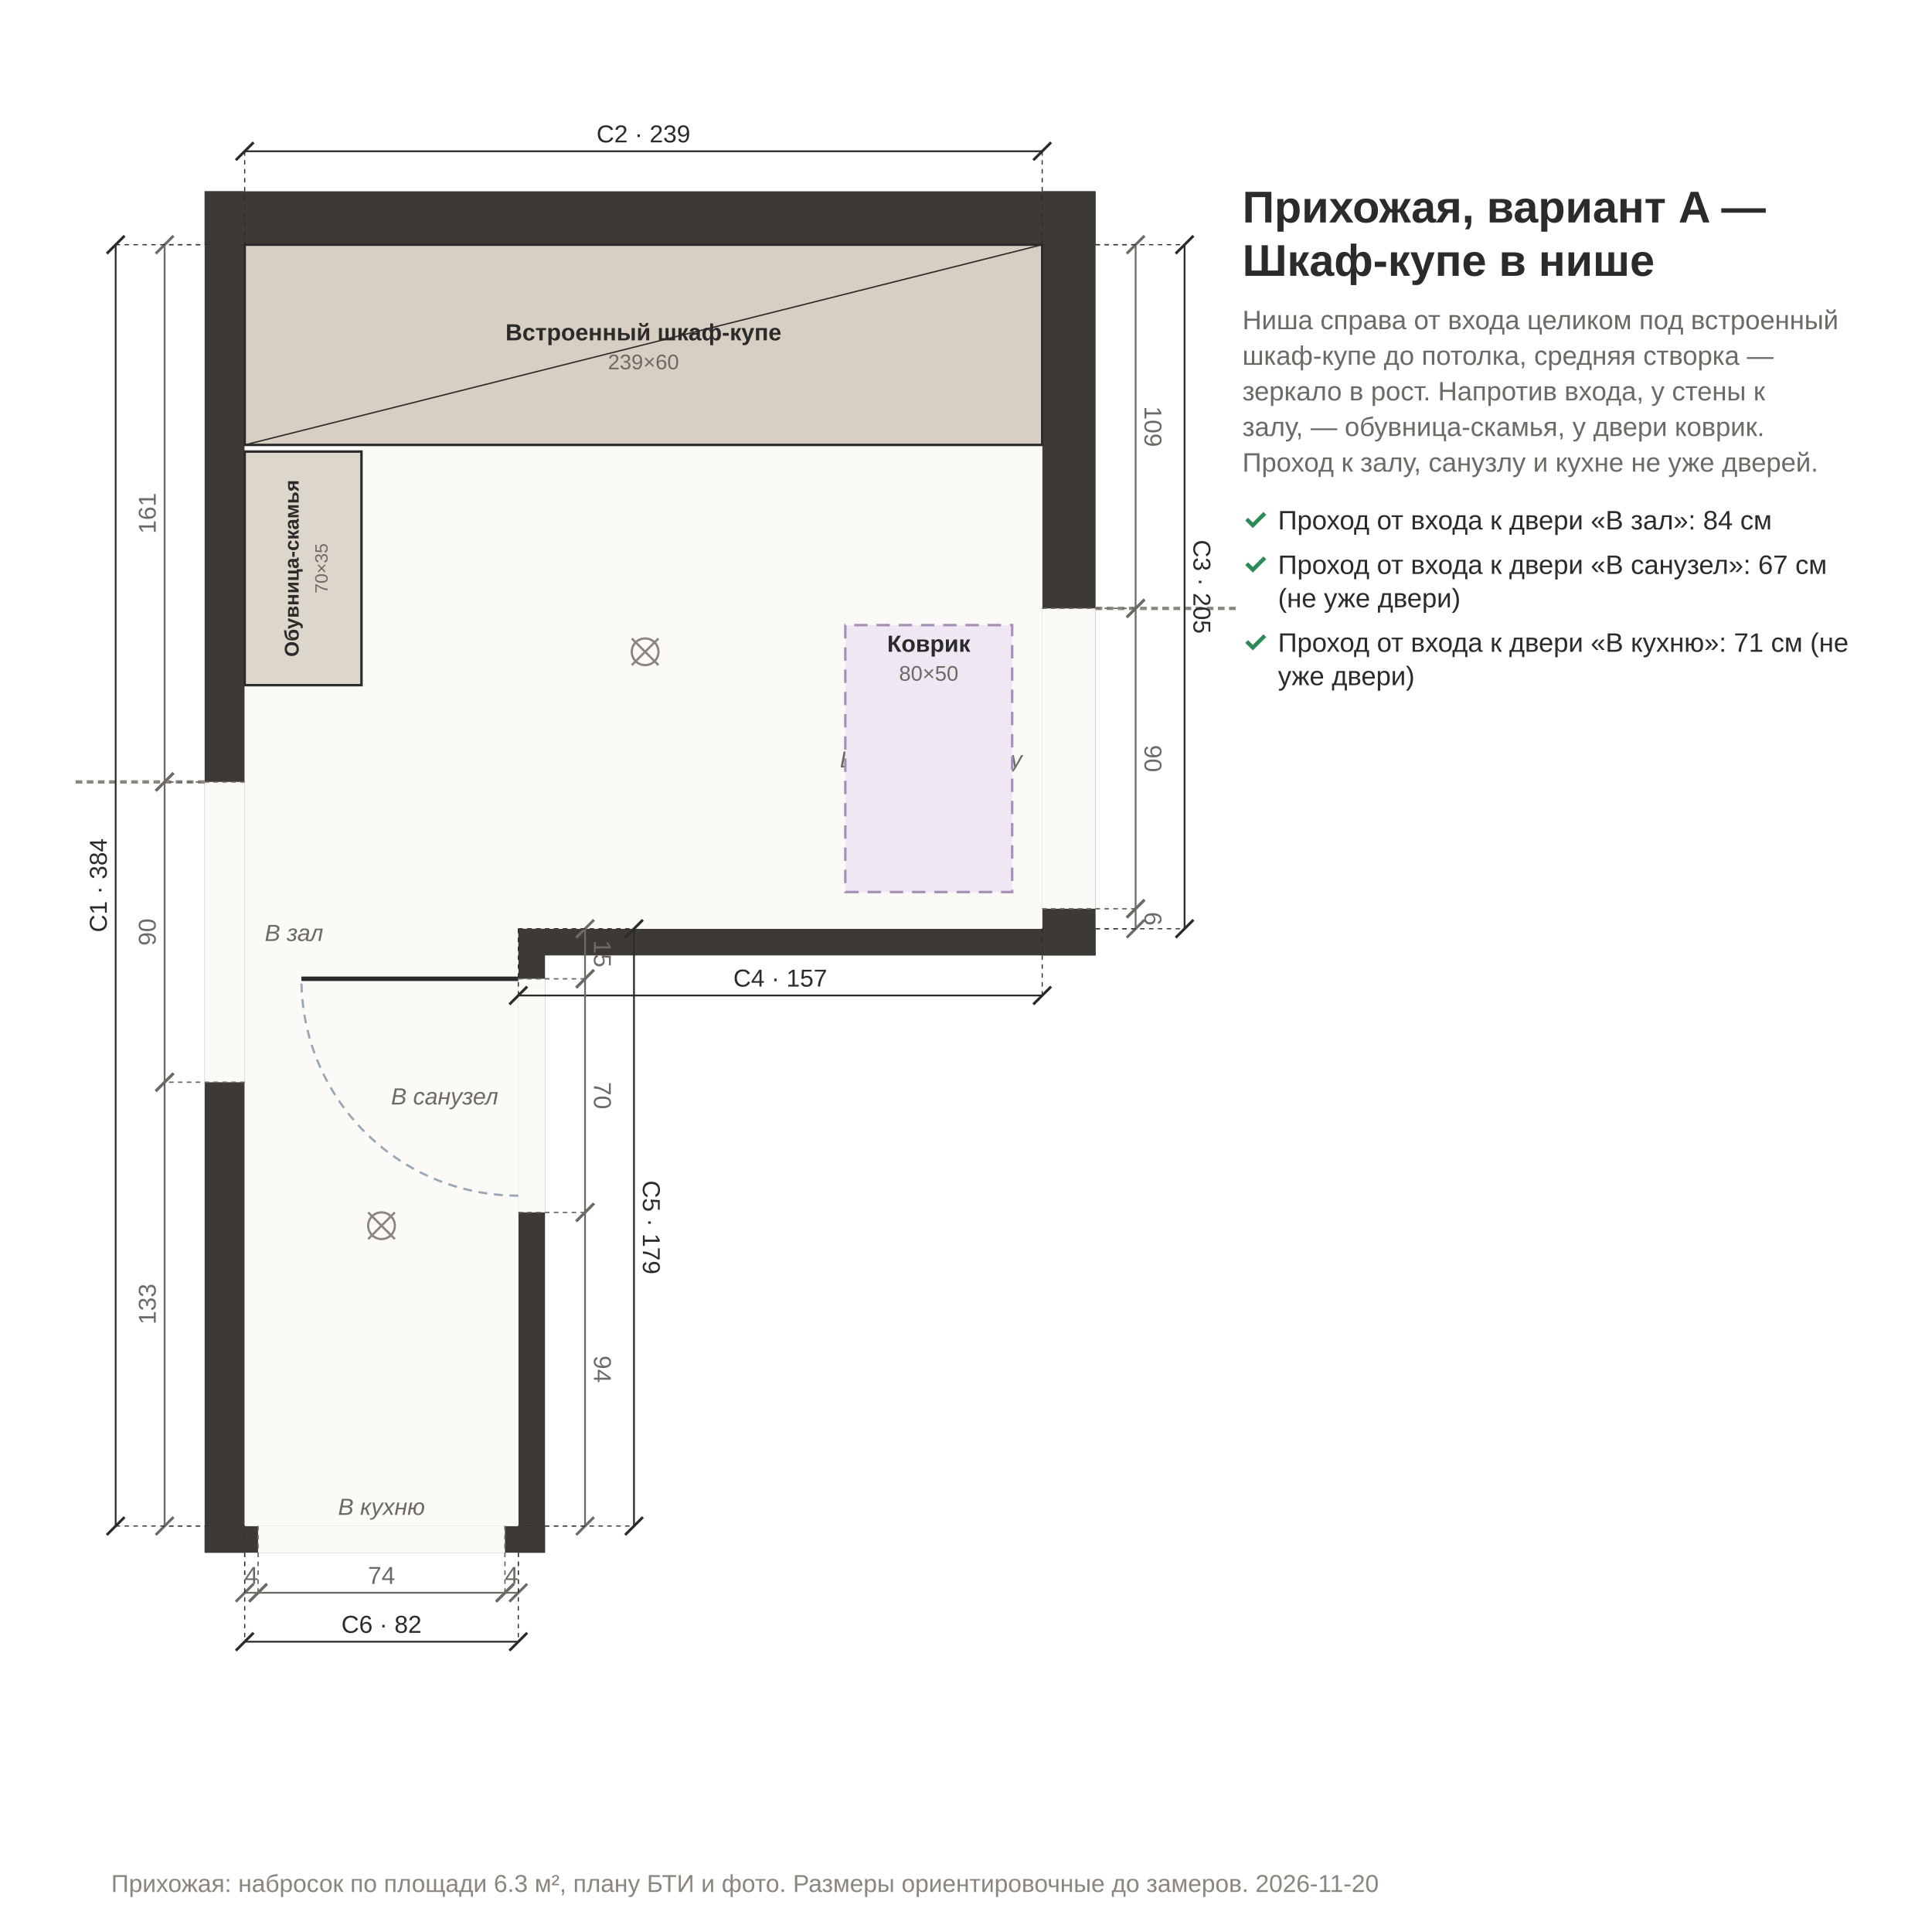
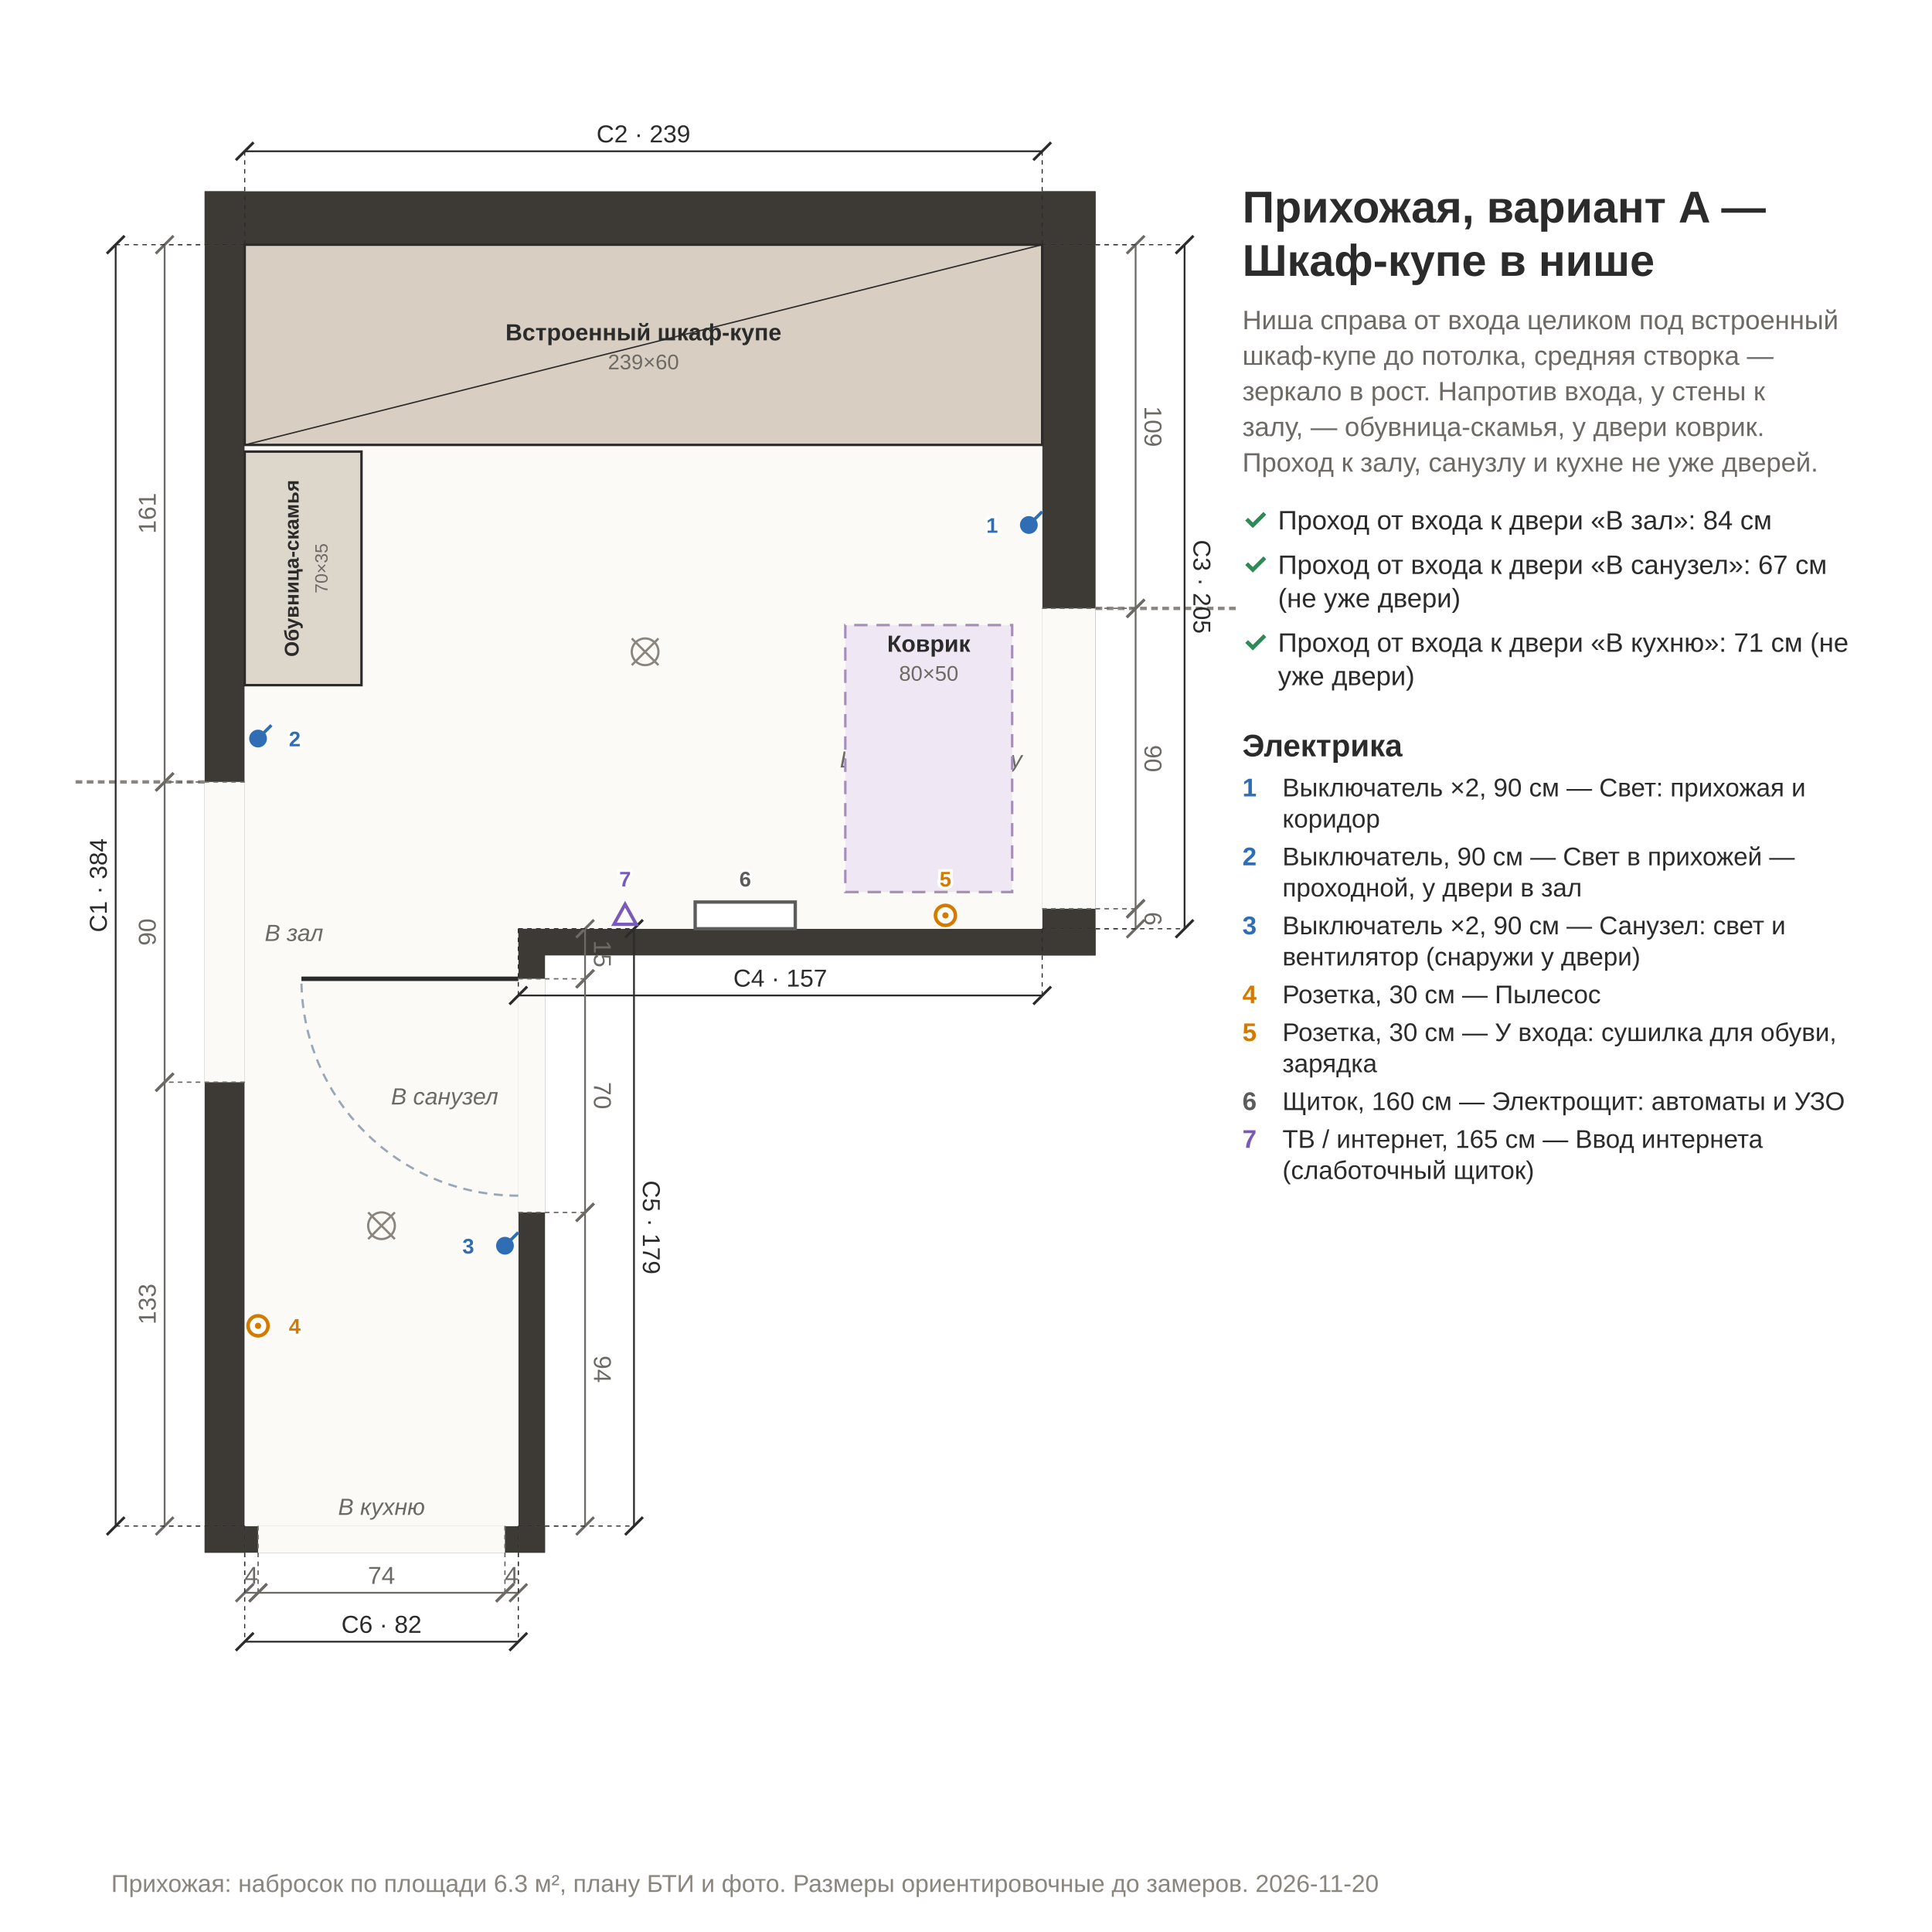
<svg xmlns="http://www.w3.org/2000/svg" width="868.5" height="868.5" viewBox="0 0 868.5 868.5" font-family="-apple-system, 'Helvetica Neue', Arial, sans-serif">
  <defs>
    <marker id="a-2e8b57" viewBox="0 0 10 10" refX="5" refY="5" markerWidth="5" markerHeight="5" orient="auto-start-reverse">
      <path d="M0,1 L9,5 L0,9 z" fill="#2e8b57" />
    </marker>
    <marker id="a-d48a00" viewBox="0 0 10 10" refX="5" refY="5" markerWidth="5" markerHeight="5" orient="auto-start-reverse">
      <path d="M0,1 L9,5 L0,9 z" fill="#d48a00" />
    </marker>
    <marker id="a-d23c2a" viewBox="0 0 10 10" refX="5" refY="5" markerWidth="5" markerHeight="5" orient="auto-start-reverse">
      <path d="M0,1 L9,5 L0,9 z" fill="#d23c2a" />
    </marker>
  </defs>
  <rect width="868.5" height="868.5" fill="#ffffff" />
  <polygon points="110.0,698.0 110.0,86.0 92.0,86.0 92.0,698.0" fill="#3d3a36" />
  <polygon points="92.0,110.0 492.5,110.0 492.5,86.0 92.0,86.0" fill="#3d3a36" />
  <polygon points="468.5,86.0 468.5,429.5 492.5,429.5 492.5,86.0" fill="#3d3a36" />
  <polygon points="492.5,417.5 221.0,417.5 221.0,429.5 492.5,429.5" fill="#3d3a36" />
  <polygon points="233.0,405.5 233.0,698.0 245.0,698.0 245.0,405.5" fill="#3d3a36" />
  <polygon points="245.0,686.0 92.0,686.0 92.0,698.0 245.0,698.0" fill="#3d3a36" />
  <polygon points="110.0,686.0 110.0,110.0 468.5,110.0 468.5,417.5 233.0,417.5 233.0,686.0" fill="#fbfaf7" />
  <polygon points="468.5,273.5 468.5,408.5 492.5,408.5 492.5,273.5" fill="#fbfaf7" />
  <line x1="492.5" y1="273.5" x2="556.25" y2="273.5" stroke="#8a857d" stroke-width="1.5" stroke-dasharray="3 2" />
  <text x="459.5" y="345" font-size="10.5" font-style="italic" fill="#6d6a65" text-anchor="end">Вход в квартиру</text>
  <polygon points="110.0,486.5 110.0,351.5 92.0,351.5 92.0,486.5" fill="#fbfaf7" />
  <line x1="92" y1="351.5" x2="32" y2="351.5" stroke="#8a857d" stroke-width="1.5" stroke-dasharray="3 2" />
  <text x="119" y="423" font-size="10.5" font-style="italic" fill="#6d6a65" text-anchor="start">В зал</text>
  <polygon points="233.0,440.0 233.0,545.0 245.0,545.0 245.0,440.0" fill="#fbfaf7" />
  <path d="M233,537.5 A97.5,97.5 0 0 1 135.5,440" fill="none" stroke="#9aa7b8" stroke-width="1" stroke-dasharray="4 3" />
  <line x1="233" y1="440" x2="135.5" y2="440" stroke="#2b2b2b" stroke-width="2" />
  <text x="224" y="496.5" font-size="10.5" font-style="italic" fill="#6d6a65" text-anchor="end">В санузел</text>
  <polygon points="227.0,686.0 116.0,686.0 116.0,698.0 227.0,698.0" fill="#fbfaf7" />
  <text x="171.5" y="681" font-size="10.5" font-style="italic" fill="#6d6a65" text-anchor="middle">В кухню</text>
  <circle cx="290" cy="293" r="6" fill="none" stroke="#8a857d" />
  <line x1="284" y1="287" x2="296" y2="299" stroke="#8a857d" />
  <line x1="284" y1="299" x2="296" y2="287" stroke="#8a857d" />
  <circle cx="171.5" cy="551" r="6" fill="none" stroke="#8a857d" />
  <line x1="165.5" y1="545" x2="177.5" y2="557" stroke="#8a857d" />
  <line x1="165.5" y1="557" x2="177.5" y2="545" stroke="#8a857d" />
  <g>
    <line x1="110" y1="686" x2="74" y2="686" stroke="#6d6a65" stroke-width="0.5" stroke-dasharray="2 2" />
    <line x1="110" y1="486.5" x2="74" y2="486.5" stroke="#6d6a65" stroke-width="0.5" stroke-dasharray="2 2" />
    <line x1="74" y1="686" x2="74" y2="486.5" stroke="#6d6a65" stroke-width="0.8" />
    <line x1="70" y1="690" x2="78" y2="682" stroke="#6d6a65" stroke-width="1.2" />
    <line x1="70" y1="490.5" x2="78" y2="482.5" stroke="#6d6a65" stroke-width="1.2" />
    <text x="74" y="586.25" dy="-4" font-size="11" fill="#6d6a65" text-anchor="middle" transform="rotate(-90 74 586.25)">133</text>
  </g>
  <g>
    <line x1="110" y1="486.5" x2="74" y2="486.5" stroke="#6d6a65" stroke-width="0.5" stroke-dasharray="2 2" />
    <line x1="110" y1="351.5" x2="74" y2="351.5" stroke="#6d6a65" stroke-width="0.5" stroke-dasharray="2 2" />
    <line x1="74" y1="486.5" x2="74" y2="351.5" stroke="#6d6a65" stroke-width="0.8" />
    <line x1="70" y1="490.5" x2="78" y2="482.5" stroke="#6d6a65" stroke-width="1.2" />
    <line x1="70" y1="355.5" x2="78" y2="347.5" stroke="#6d6a65" stroke-width="1.2" />
    <text x="74" y="419" dy="-4" font-size="11" fill="#6d6a65" text-anchor="middle" transform="rotate(-90 74 419)">90</text>
  </g>
  <g>
    <line x1="110" y1="351.5" x2="74" y2="351.5" stroke="#6d6a65" stroke-width="0.5" stroke-dasharray="2 2" />
    <line x1="110" y1="110" x2="74" y2="110" stroke="#6d6a65" stroke-width="0.5" stroke-dasharray="2 2" />
    <line x1="74" y1="351.5" x2="74" y2="110" stroke="#6d6a65" stroke-width="0.8" />
    <line x1="70" y1="355.5" x2="78" y2="347.5" stroke="#6d6a65" stroke-width="1.2" />
    <line x1="70" y1="114" x2="78" y2="106" stroke="#6d6a65" stroke-width="1.2" />
    <text x="74" y="230.75" dy="-4" font-size="11" fill="#6d6a65" text-anchor="middle" transform="rotate(-90 74 230.75)">161</text>
  </g>
  <g>
    <line x1="110" y1="686" x2="52" y2="686" stroke="#2b2b2b" stroke-width="0.5" stroke-dasharray="2 2" />
    <line x1="110" y1="110" x2="52" y2="110" stroke="#2b2b2b" stroke-width="0.5" stroke-dasharray="2 2" />
    <line x1="52" y1="686" x2="52" y2="110" stroke="#2b2b2b" stroke-width="0.8" />
    <line x1="48" y1="690" x2="56" y2="682" stroke="#2b2b2b" stroke-width="1.2" />
    <line x1="48" y1="114" x2="56" y2="106" stroke="#2b2b2b" stroke-width="1.2" />
    <text x="52" y="398" dy="-4" font-size="11" fill="#2b2b2b" text-anchor="middle" transform="rotate(-90 52 398)">С1  ·  384</text>
  </g>
  <g>
    <line x1="110" y1="110" x2="110" y2="68" stroke="#2b2b2b" stroke-width="0.5" stroke-dasharray="2 2" />
    <line x1="468.5" y1="110" x2="468.5" y2="68" stroke="#2b2b2b" stroke-width="0.5" stroke-dasharray="2 2" />
    <line x1="110" y1="68" x2="468.5" y2="68" stroke="#2b2b2b" stroke-width="0.8" />
    <line x1="106" y1="72" x2="114" y2="64" stroke="#2b2b2b" stroke-width="1.2" />
    <line x1="464.5" y1="72" x2="472.5" y2="64" stroke="#2b2b2b" stroke-width="1.2" />
    <text x="289.25" y="68" dy="-4" font-size="11" fill="#2b2b2b" text-anchor="middle" transform="rotate(0 289.25 68)">С2  ·  239</text>
  </g>
  <g>
    <line x1="468.5" y1="110" x2="510.5" y2="110" stroke="#6d6a65" stroke-width="0.5" stroke-dasharray="2 2" />
    <line x1="468.5" y1="273.5" x2="510.5" y2="273.5" stroke="#6d6a65" stroke-width="0.5" stroke-dasharray="2 2" />
    <line x1="510.5" y1="110" x2="510.5" y2="273.5" stroke="#6d6a65" stroke-width="0.8" />
    <line x1="506.5" y1="114" x2="514.5" y2="106" stroke="#6d6a65" stroke-width="1.2" />
    <line x1="506.5" y1="277.5" x2="514.5" y2="269.5" stroke="#6d6a65" stroke-width="1.2" />
    <text x="510.5" y="191.75" dy="-4" font-size="11" fill="#6d6a65" text-anchor="middle" transform="rotate(90 510.5 191.75)">109</text>
  </g>
  <g>
    <line x1="468.5" y1="273.5" x2="510.5" y2="273.5" stroke="#6d6a65" stroke-width="0.5" stroke-dasharray="2 2" />
    <line x1="468.5" y1="408.5" x2="510.5" y2="408.5" stroke="#6d6a65" stroke-width="0.5" stroke-dasharray="2 2" />
    <line x1="510.5" y1="273.5" x2="510.5" y2="408.5" stroke="#6d6a65" stroke-width="0.8" />
    <line x1="506.5" y1="277.5" x2="514.5" y2="269.5" stroke="#6d6a65" stroke-width="1.2" />
    <line x1="506.5" y1="412.5" x2="514.5" y2="404.5" stroke="#6d6a65" stroke-width="1.2" />
    <text x="510.5" y="341" dy="-4" font-size="11" fill="#6d6a65" text-anchor="middle" transform="rotate(90 510.5 341)">90</text>
  </g>
  <g>
    <line x1="468.5" y1="408.5" x2="510.5" y2="408.5" stroke="#6d6a65" stroke-width="0.5" stroke-dasharray="2 2" />
    <line x1="468.5" y1="417.5" x2="510.5" y2="417.5" stroke="#6d6a65" stroke-width="0.5" stroke-dasharray="2 2" />
    <line x1="510.5" y1="408.5" x2="510.5" y2="417.5" stroke="#6d6a65" stroke-width="0.8" />
    <line x1="506.5" y1="412.5" x2="514.5" y2="404.5" stroke="#6d6a65" stroke-width="1.2" />
    <line x1="506.5" y1="421.5" x2="514.5" y2="413.5" stroke="#6d6a65" stroke-width="1.2" />
    <text x="510.5" y="413" dy="-4" font-size="11" fill="#6d6a65" text-anchor="middle" transform="rotate(90 510.5 413)">6</text>
  </g>
  <g>
    <line x1="468.5" y1="110" x2="532.5" y2="110" stroke="#2b2b2b" stroke-width="0.5" stroke-dasharray="2 2" />
    <line x1="468.5" y1="417.5" x2="532.5" y2="417.5" stroke="#2b2b2b" stroke-width="0.5" stroke-dasharray="2 2" />
    <line x1="532.5" y1="110" x2="532.5" y2="417.5" stroke="#2b2b2b" stroke-width="0.8" />
    <line x1="528.5" y1="114" x2="536.5" y2="106" stroke="#2b2b2b" stroke-width="1.2" />
    <line x1="528.5" y1="421.5" x2="536.5" y2="413.5" stroke="#2b2b2b" stroke-width="1.2" />
    <text x="532.5" y="263.75" dy="-4" font-size="11" fill="#2b2b2b" text-anchor="middle" transform="rotate(90 532.5 263.75)">С3  ·  205</text>
  </g>
  <g>
    <line x1="468.5" y1="417.5" x2="468.5" y2="447.5" stroke="#2b2b2b" stroke-width="0.5" stroke-dasharray="2 2" />
    <line x1="233" y1="417.5" x2="233" y2="447.5" stroke="#2b2b2b" stroke-width="0.5" stroke-dasharray="2 2" />
    <line x1="468.5" y1="447.5" x2="233" y2="447.5" stroke="#2b2b2b" stroke-width="0.8" />
    <line x1="464.5" y1="451.5" x2="472.5" y2="443.5" stroke="#2b2b2b" stroke-width="1.2" />
    <line x1="229" y1="451.5" x2="237" y2="443.5" stroke="#2b2b2b" stroke-width="1.2" />
    <text x="350.75" y="447.5" dy="-4" font-size="11" fill="#2b2b2b" text-anchor="middle" transform="rotate(360 350.75 447.5)">С4  ·  157</text>
  </g>
  <g>
    <line x1="233" y1="417.5" x2="263" y2="417.5" stroke="#6d6a65" stroke-width="0.5" stroke-dasharray="2 2" />
    <line x1="233" y1="440" x2="263" y2="440" stroke="#6d6a65" stroke-width="0.5" stroke-dasharray="2 2" />
    <line x1="263" y1="417.5" x2="263" y2="440" stroke="#6d6a65" stroke-width="0.8" />
    <line x1="259" y1="421.5" x2="267" y2="413.5" stroke="#6d6a65" stroke-width="1.2" />
    <line x1="259" y1="444" x2="267" y2="436" stroke="#6d6a65" stroke-width="1.2" />
    <text x="263" y="428.75" dy="-4" font-size="11" fill="#6d6a65" text-anchor="middle" transform="rotate(90 263 428.75)">15</text>
  </g>
  <g>
    <line x1="233" y1="440" x2="263" y2="440" stroke="#6d6a65" stroke-width="0.5" stroke-dasharray="2 2" />
    <line x1="233" y1="545" x2="263" y2="545" stroke="#6d6a65" stroke-width="0.5" stroke-dasharray="2 2" />
    <line x1="263" y1="440" x2="263" y2="545" stroke="#6d6a65" stroke-width="0.8" />
    <line x1="259" y1="444" x2="267" y2="436" stroke="#6d6a65" stroke-width="1.2" />
    <line x1="259" y1="549" x2="267" y2="541" stroke="#6d6a65" stroke-width="1.2" />
    <text x="263" y="492.5" dy="-4" font-size="11" fill="#6d6a65" text-anchor="middle" transform="rotate(90 263 492.5)">70</text>
  </g>
  <g>
    <line x1="233" y1="545" x2="263" y2="545" stroke="#6d6a65" stroke-width="0.5" stroke-dasharray="2 2" />
    <line x1="233" y1="686" x2="263" y2="686" stroke="#6d6a65" stroke-width="0.5" stroke-dasharray="2 2" />
    <line x1="263" y1="545" x2="263" y2="686" stroke="#6d6a65" stroke-width="0.8" />
    <line x1="259" y1="549" x2="267" y2="541" stroke="#6d6a65" stroke-width="1.2" />
    <line x1="259" y1="690" x2="267" y2="682" stroke="#6d6a65" stroke-width="1.2" />
    <text x="263" y="615.5" dy="-4" font-size="11" fill="#6d6a65" text-anchor="middle" transform="rotate(90 263 615.5)">94</text>
  </g>
  <g>
    <line x1="233" y1="417.5" x2="285" y2="417.5" stroke="#2b2b2b" stroke-width="0.5" stroke-dasharray="2 2" />
    <line x1="233" y1="686" x2="285" y2="686" stroke="#2b2b2b" stroke-width="0.5" stroke-dasharray="2 2" />
    <line x1="285" y1="417.5" x2="285" y2="686" stroke="#2b2b2b" stroke-width="0.8" />
    <line x1="281" y1="421.5" x2="289" y2="413.5" stroke="#2b2b2b" stroke-width="1.2" />
    <line x1="281" y1="690" x2="289" y2="682" stroke="#2b2b2b" stroke-width="1.2" />
    <text x="285" y="551.75" dy="-4" font-size="11" fill="#2b2b2b" text-anchor="middle" transform="rotate(90 285 551.75)">С5  ·  179</text>
  </g>
  <g>
    <line x1="233" y1="686" x2="233" y2="716" stroke="#6d6a65" stroke-width="0.5" stroke-dasharray="2 2" />
    <line x1="227" y1="686" x2="227" y2="716" stroke="#6d6a65" stroke-width="0.5" stroke-dasharray="2 2" />
    <line x1="233" y1="716" x2="227" y2="716" stroke="#6d6a65" stroke-width="0.8" />
    <line x1="229" y1="720" x2="237" y2="712" stroke="#6d6a65" stroke-width="1.2" />
    <line x1="223" y1="720" x2="231" y2="712" stroke="#6d6a65" stroke-width="1.2" />
    <text x="230" y="716" dy="-4" font-size="11" fill="#6d6a65" text-anchor="middle" transform="rotate(360 230 716)">4</text>
  </g>
  <g>
    <line x1="227" y1="686" x2="227" y2="716" stroke="#6d6a65" stroke-width="0.5" stroke-dasharray="2 2" />
    <line x1="116" y1="686" x2="116" y2="716" stroke="#6d6a65" stroke-width="0.5" stroke-dasharray="2 2" />
    <line x1="227" y1="716" x2="116" y2="716" stroke="#6d6a65" stroke-width="0.8" />
    <line x1="223" y1="720" x2="231" y2="712" stroke="#6d6a65" stroke-width="1.2" />
    <line x1="112" y1="720" x2="120" y2="712" stroke="#6d6a65" stroke-width="1.2" />
    <text x="171.5" y="716" dy="-4" font-size="11" fill="#6d6a65" text-anchor="middle" transform="rotate(360 171.5 716)">74</text>
  </g>
  <g>
    <line x1="116" y1="686" x2="116" y2="716" stroke="#6d6a65" stroke-width="0.5" stroke-dasharray="2 2" />
    <line x1="110" y1="686" x2="110" y2="716" stroke="#6d6a65" stroke-width="0.5" stroke-dasharray="2 2" />
    <line x1="116" y1="716" x2="110" y2="716" stroke="#6d6a65" stroke-width="0.8" />
    <line x1="112" y1="720" x2="120" y2="712" stroke="#6d6a65" stroke-width="1.2" />
    <line x1="106" y1="720" x2="114" y2="712" stroke="#6d6a65" stroke-width="1.2" />
    <text x="113" y="716" dy="-4" font-size="11" fill="#6d6a65" text-anchor="middle" transform="rotate(360 113 716)">4</text>
  </g>
  <g>
    <line x1="233" y1="686" x2="233" y2="738" stroke="#2b2b2b" stroke-width="0.5" stroke-dasharray="2 2" />
    <line x1="110" y1="686" x2="110" y2="738" stroke="#2b2b2b" stroke-width="0.5" stroke-dasharray="2 2" />
    <line x1="233" y1="738" x2="110" y2="738" stroke="#2b2b2b" stroke-width="0.8" />
    <line x1="229" y1="742" x2="237" y2="734" stroke="#2b2b2b" stroke-width="1.2" />
    <line x1="106" y1="742" x2="114" y2="734" stroke="#2b2b2b" stroke-width="1.2" />
    <text x="171.5" y="738" dy="-4" font-size="11" fill="#2b2b2b" text-anchor="middle" transform="rotate(360 171.5 738)">С6  ·  82</text>
  </g>
  <polygon points="380.0,281.0 380.0,401.0 455.0,401.0 455.0,281.0" fill="#efe7f3" stroke="#a58fb5" stroke-width="1.1" stroke-dasharray="6 4" />
  <g>
    <text x="417.5" y="293" font-size="10.5" font-weight="600" fill="#2b2b2b" text-anchor="middle">Коврик</text>
    <text x="417.5" y="306" font-size="9.5" fill="#6d6a65" text-anchor="middle">80×50</text>
  </g>
  <polygon points="110.0,200.0 468.5,200.0 468.5,110.0 110.0,110.0" fill="#d8cfc2" stroke="#2b2b2b" stroke-width="1.1" />
  <polyline points="110.0,200.0 468.5,110.0" fill="none" stroke="#2b2b2b" stroke-width="0.6" />
  <g>
    <text x="289.25" y="153" font-size="10.5" font-weight="600" fill="#2b2b2b" text-anchor="middle">Встроенный шкаф-купе</text>
    <text x="289.25" y="166" font-size="9.5" fill="#6d6a65" text-anchor="middle">239×60</text>
  </g>
  <polygon points="162.5,308.0 162.5,203.0 110.0,203.0 110.0,308.0" fill="#ddd6cb" stroke="#2b2b2b" stroke-width="1.1" />
  <g transform="rotate(-90 136.25 255.5)">
    <text x="136.25" y="253.5" font-size="9" font-weight="600" fill="#2b2b2b" text-anchor="middle">Обувница-скамья</text>
    <text x="136.25" y="266.5" font-size="8" fill="#6d6a65" text-anchor="middle">70×35</text>
  </g>
+   <circle cx="462.5" cy="236" r="4" fill="#2f6db5" />
+   <line x1="462.5" y1="236" x2="468.5" y2="230" stroke="#2f6db5" stroke-width="1.4" />
+   <text x="446" y="239.5" font-size="9.5" font-weight="700" fill="#2f6db5" text-anchor="middle" paint-order="stroke" stroke="#fff" stroke-width="2.5">1</text>
+   <circle cx="116" cy="332" r="4" fill="#2f6db5" />
+   <line x1="116" y1="332" x2="122" y2="326" stroke="#2f6db5" stroke-width="1.4" />
+   <text x="132.5" y="335.5" font-size="9.5" font-weight="700" fill="#2f6db5" text-anchor="middle" paint-order="stroke" stroke="#fff" stroke-width="2.5">2</text>
+   <circle cx="227" cy="560" r="4" fill="#2f6db5" />
+   <line x1="227" y1="560" x2="233" y2="554" stroke="#2f6db5" stroke-width="1.4" />
+   <text x="210.5" y="563.5" font-size="9.5" font-weight="700" fill="#2f6db5" text-anchor="middle" paint-order="stroke" stroke="#fff" stroke-width="2.5">3</text>
+   <circle cx="116" cy="596" r="4.5" fill="#fff" stroke="#d27b00" stroke-width="1.6" />
+   <circle cx="116" cy="596" r="1.4" fill="#d27b00" />
+   <text x="132.5" y="599.5" font-size="9.5" font-weight="700" fill="#d27b00" text-anchor="middle" paint-order="stroke" stroke="#fff" stroke-width="2.5">4</text>
+   <circle cx="425" cy="411.5" r="4.5" fill="#fff" stroke="#d27b00" stroke-width="1.6" />
+   <circle cx="425" cy="411.5" r="1.4" fill="#d27b00" />
+   <text x="425" y="398.5" font-size="9.5" font-weight="700" fill="#d27b00" text-anchor="middle" paint-order="stroke" stroke="#fff" stroke-width="2.5">5</text>
+   <polygon points="357.5,417.5 312.5,417.5 312.5,405.5 357.5,405.5" fill="#fff" stroke="#5c5c5c" stroke-width="1.5" />
+   <text x="335" y="398.5" font-size="9.5" font-weight="700" fill="#5c5c5c" text-anchor="middle" paint-order="stroke" stroke="#fff" stroke-width="2.5">6</text>
+   <path d="M281,406.5 L286,415.5 L276,415.5 Z" fill="#fff" stroke="#7a5ab8" stroke-width="1.5" />
+   <text x="281" y="398.5" font-size="9.5" font-weight="700" fill="#7a5ab8" text-anchor="middle" paint-order="stroke" stroke="#fff" stroke-width="2.5">7</text>
  <text x="558.5" y="100" font-size="20" font-weight="700" fill="#2b2b2b">Прихожая, вариант A —</text>
  <text x="558.5" y="124" font-size="20" font-weight="700" fill="#2b2b2b">Шкаф-купе в нише</text>
  <text x="558.5" y="148" font-size="12" fill="#6d6a65">Ниша справа от входа целиком под встроенный</text>
  <text x="558.5" y="164" font-size="12" fill="#6d6a65">шкаф-купе до потолка, средняя створка —</text>
  <text x="558.5" y="180" font-size="12" fill="#6d6a65">зеркало в рост. Напротив входа, у стены к</text>
  <text x="558.5" y="196" font-size="12" fill="#6d6a65">залу, — обувница-скамья, у двери коврик.</text>
  <text x="558.5" y="212" font-size="12" fill="#6d6a65">Проход к залу, санузлу и кухне не уже дверей.</text>
  <text x="558.5" y="238" font-size="13" font-weight="700" fill="#2e8b57">✓</text>
  <text x="574.5" y="238" font-size="12" fill="#2b2b2b">Проход от входа к двери «В зал»: 84 см</text>
  <text x="558.5" y="258" font-size="13" font-weight="700" fill="#2e8b57">✓</text>
  <text x="574.5" y="258" font-size="12" fill="#2b2b2b">Проход от входа к двери «В санузел»: 67 см</text>
  <text x="574.5" y="273" font-size="12" fill="#2b2b2b">(не уже двери)</text>
  <text x="558.5" y="293" font-size="13" font-weight="700" fill="#2e8b57">✓</text>
  <text x="574.5" y="293" font-size="12" fill="#2b2b2b">Проход от входа к двери «В кухню»: 71 см (не</text>
  <text x="574.5" y="308" font-size="12" fill="#2b2b2b">уже двери)</text>
+   <text x="558.5" y="340" font-size="14" font-weight="700" fill="#2b2b2b">Электрика</text>
+   <text x="558.5" y="358" font-size="11.5" font-weight="700" fill="#2f6db5">1</text>
+   <text x="576.5" y="358" font-size="11.5" fill="#2b2b2b">Выключатель ×2, 90 см — Свет: прихожая и</text>
+   <text x="576.5" y="372" font-size="11.5" fill="#2b2b2b">коридор</text>
+   <text x="558.5" y="389" font-size="11.5" font-weight="700" fill="#2f6db5">2</text>
+   <text x="576.5" y="389" font-size="11.5" fill="#2b2b2b">Выключатель, 90 см — Свет в прихожей —</text>
+   <text x="576.5" y="403" font-size="11.5" fill="#2b2b2b">проходной, у двери в зал</text>
+   <text x="558.5" y="420" font-size="11.5" font-weight="700" fill="#2f6db5">3</text>
+   <text x="576.5" y="420" font-size="11.5" fill="#2b2b2b">Выключатель ×2, 90 см — Санузел: свет и</text>
+   <text x="576.5" y="434" font-size="11.5" fill="#2b2b2b">вентилятор (снаружи у двери)</text>
+   <text x="558.5" y="451" font-size="11.5" font-weight="700" fill="#d27b00">4</text>
+   <text x="576.5" y="451" font-size="11.5" fill="#2b2b2b">Розетка, 30 см — Пылесос</text>
+   <text x="558.5" y="468" font-size="11.5" font-weight="700" fill="#d27b00">5</text>
+   <text x="576.5" y="468" font-size="11.5" fill="#2b2b2b">Розетка, 30 см — У входа: сушилка для обуви,</text>
+   <text x="576.5" y="482" font-size="11.5" fill="#2b2b2b">зарядка</text>
+   <text x="558.5" y="499" font-size="11.5" font-weight="700" fill="#5c5c5c">6</text>
+   <text x="576.5" y="499" font-size="11.5" fill="#2b2b2b">Щиток, 160 см — Электрощит: автоматы и УЗО</text>
+   <text x="558.5" y="516" font-size="11.5" font-weight="700" fill="#7a5ab8">7</text>
+   <text x="576.5" y="516" font-size="11.5" fill="#2b2b2b">ТВ / интернет, 165 см — Ввод интернета</text>
+   <text x="576.5" y="530" font-size="11.5" fill="#2b2b2b">(слаботочный щиток)</text>
  <text x="50" y="850.5" font-size="11" fill="#8a857d">Прихожая: набросок по площади 6.3 м², плану БТИ и фото. Размеры ориентировочные до замеров. 2026-11-20</text>
</svg>
